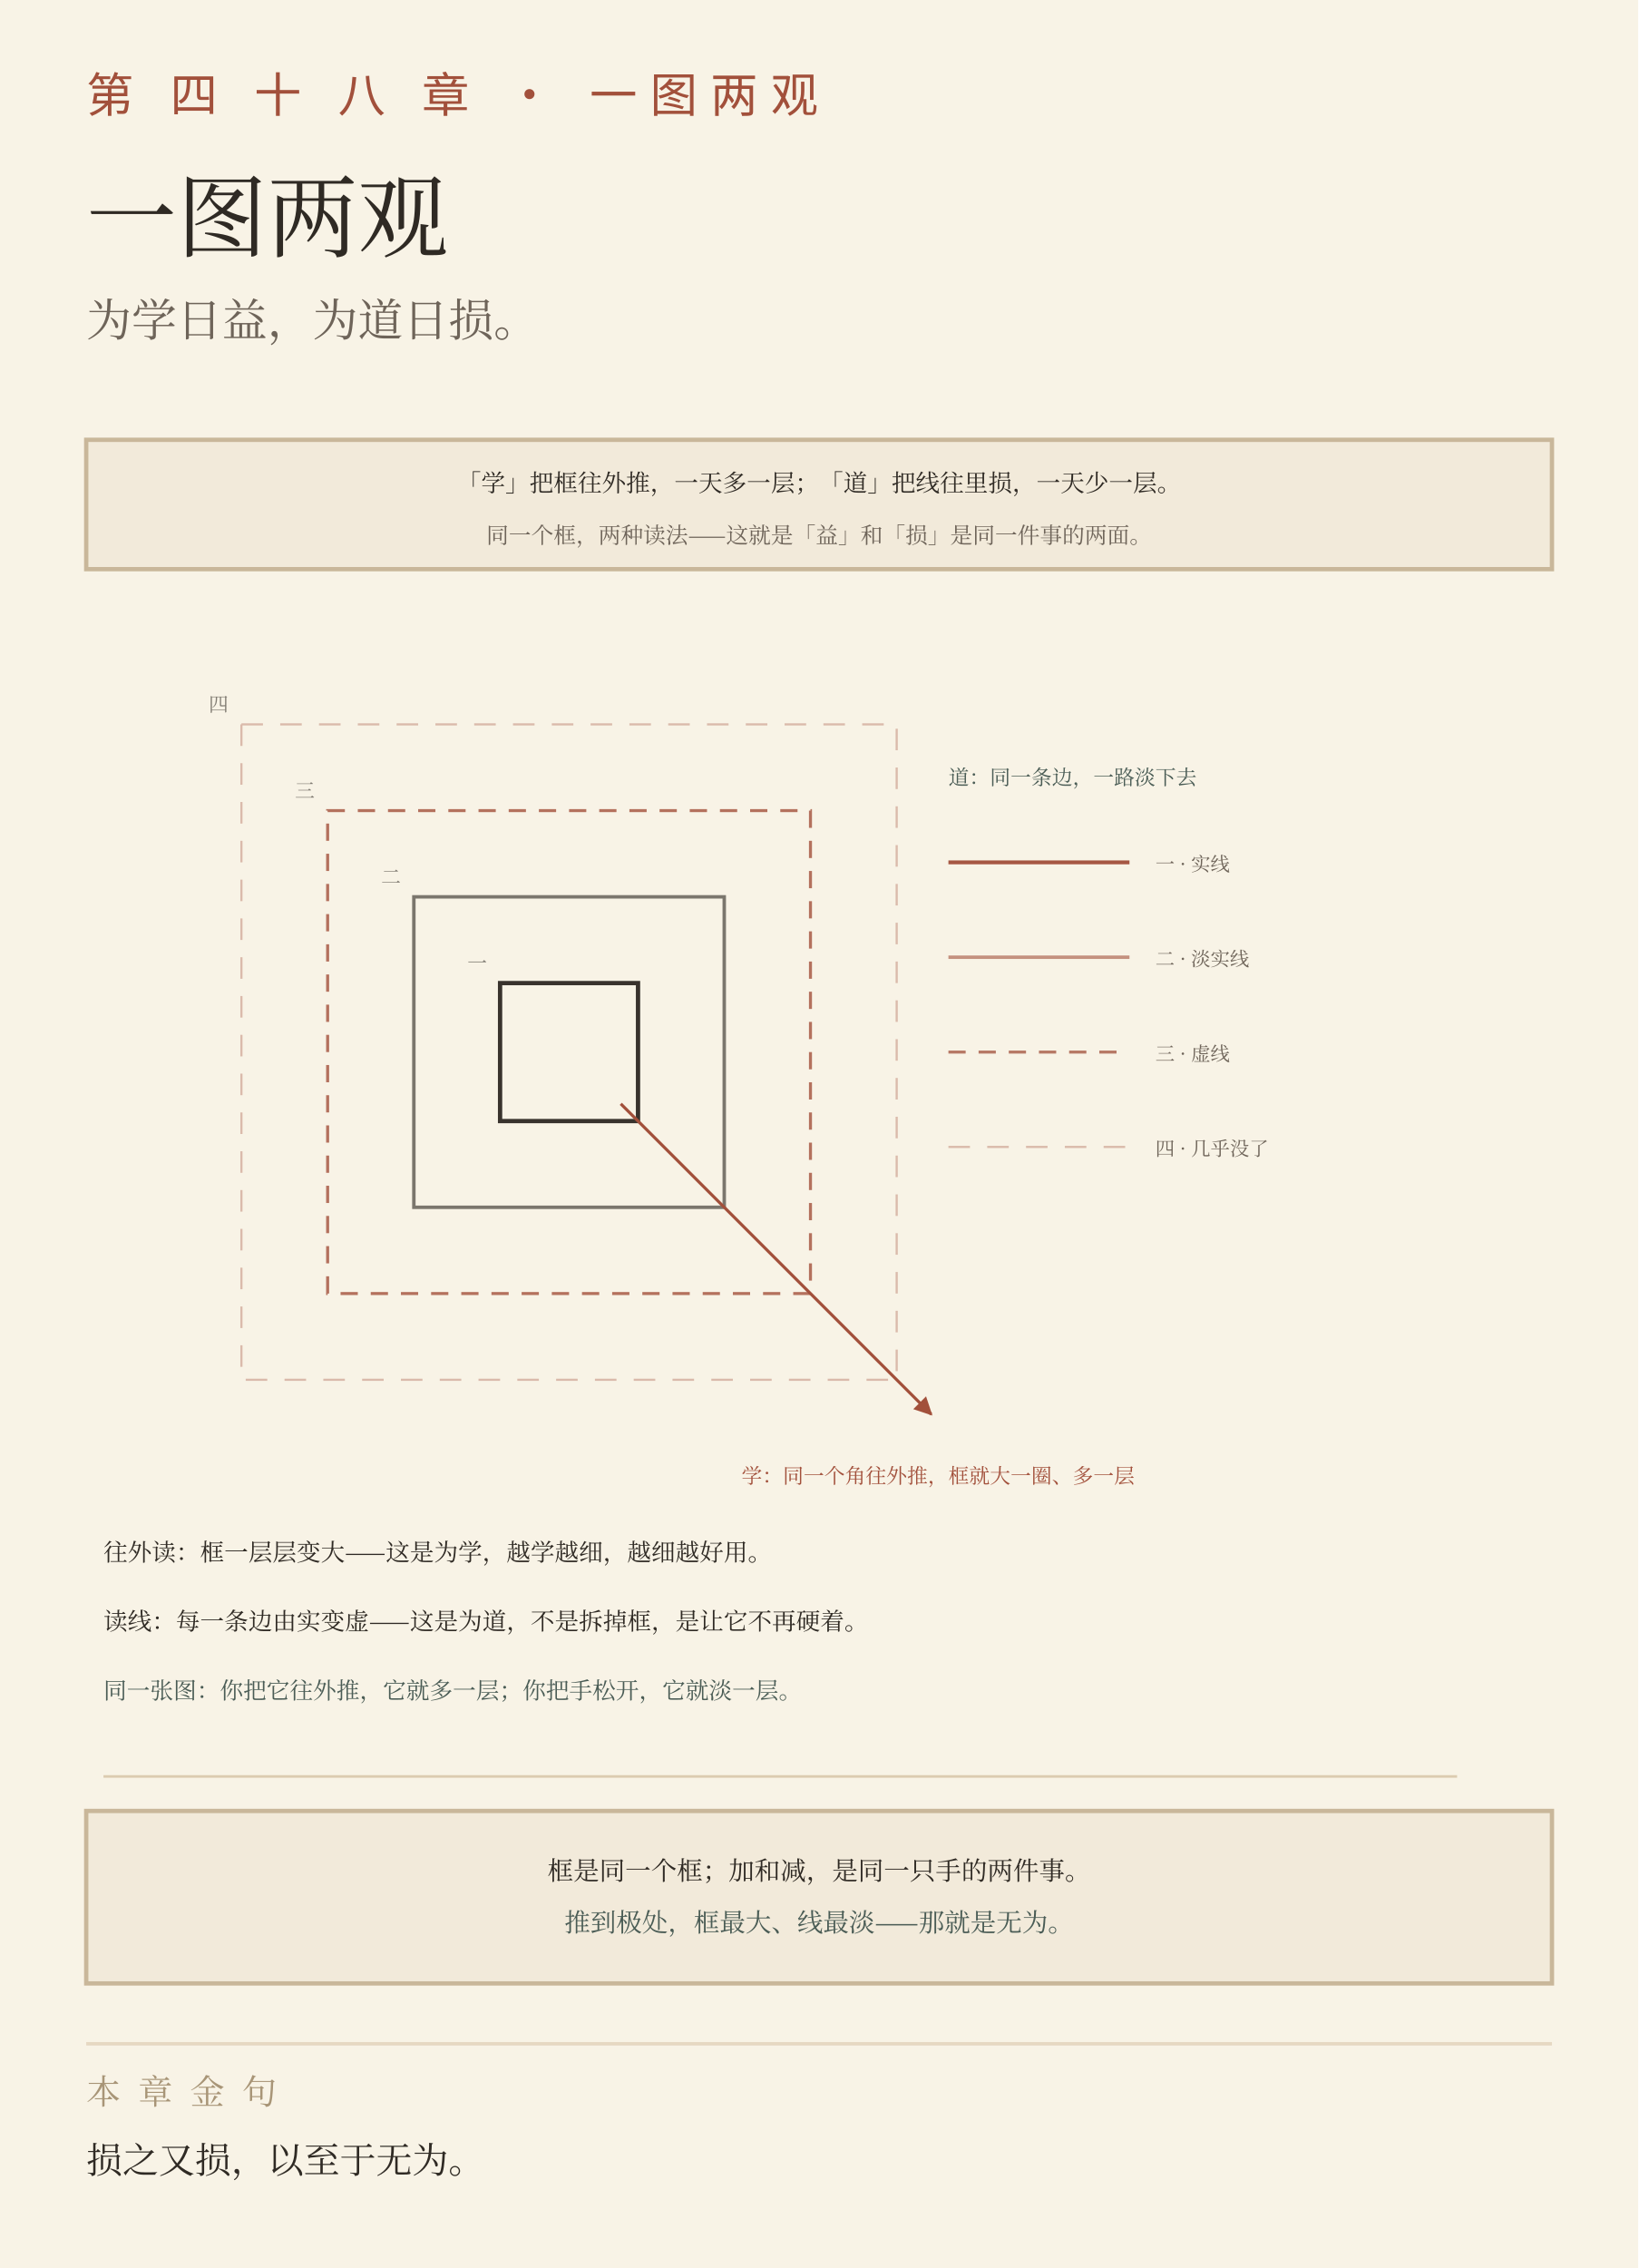
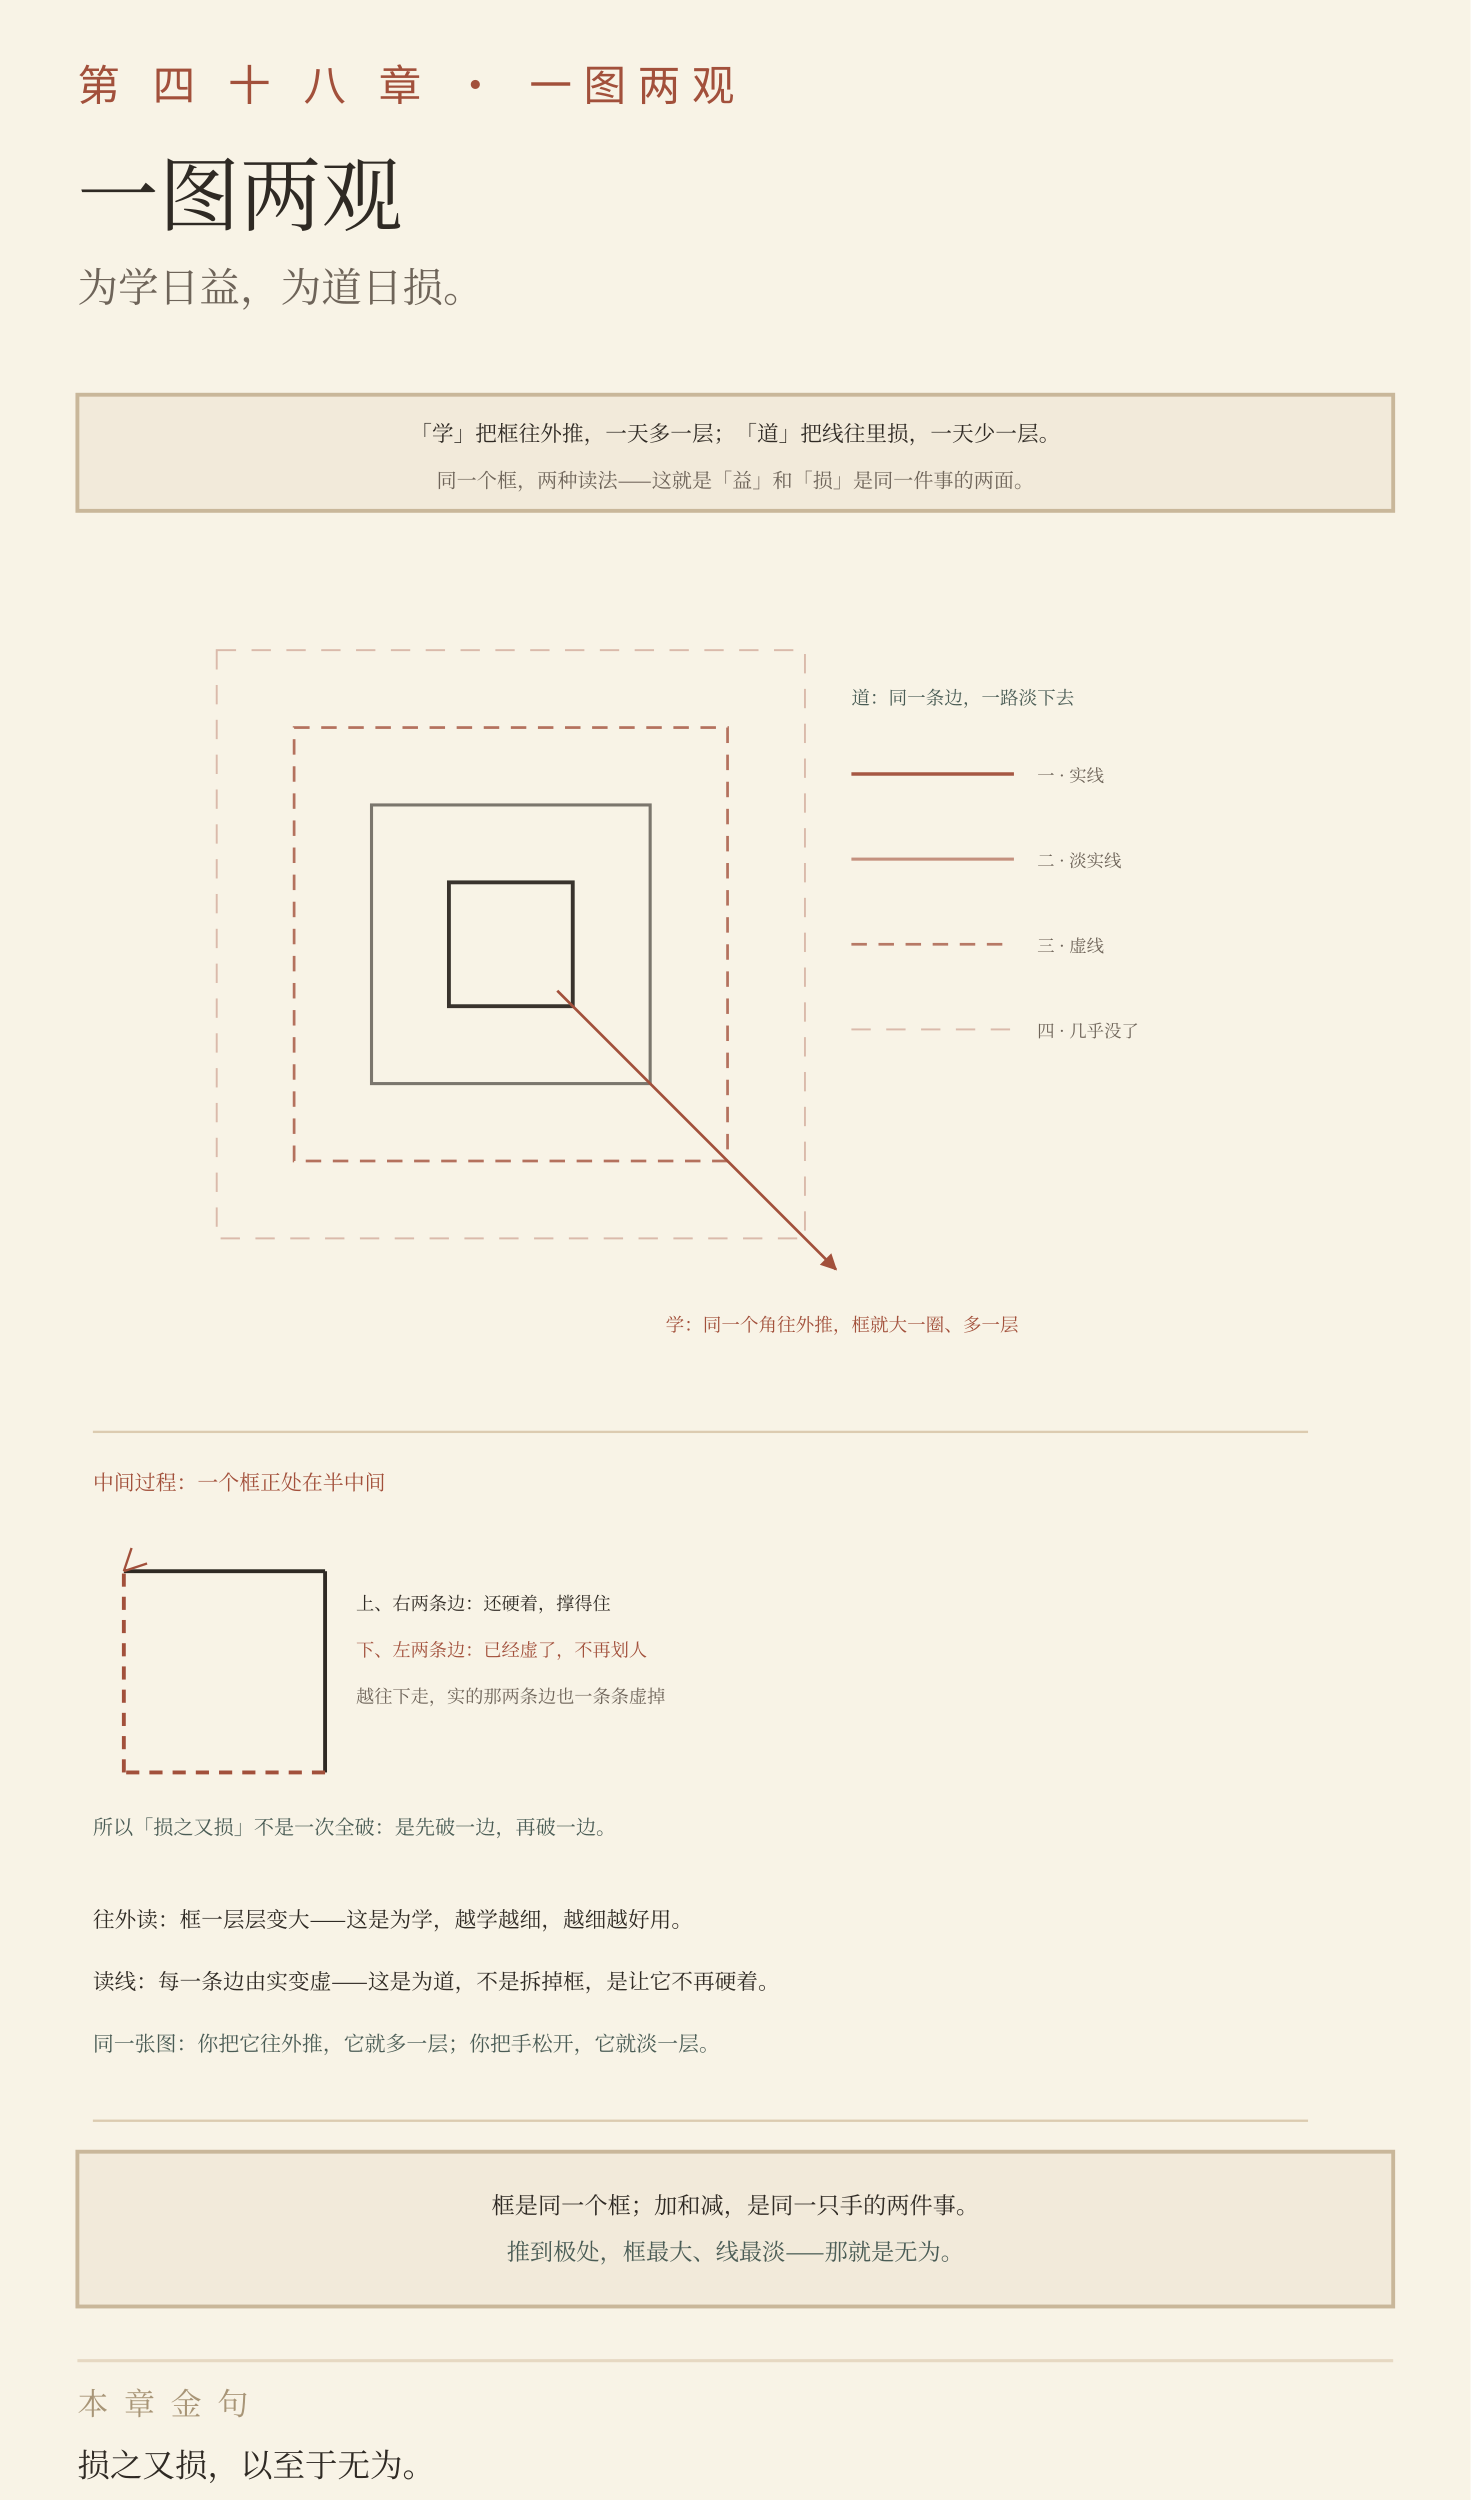
- <svg xmlns="http://www.w3.org/2000/svg" viewBox="0 0 380 526" role="img" aria-label="同一张框：往外推是学，把手松是道" font-family="'Noto Serif CJK SC','Noto Serif SC','Songti SC',serif">
+ <svg xmlns="http://www.w3.org/2000/svg" viewBox="0 0 380 646" role="img" aria-label="同一张框：往外推是学，把手松是道" font-family="'Noto Serif CJK SC','Noto Serif SC','Songti SC',serif">
  <defs>
    <marker id="arr" viewBox="0 0 10 10" refX="9" refY="5" markerWidth="6" markerHeight="6" orient="auto">
      <path d="M0 0 L10 5 L0 10 z" fill="#6E6459" />
    </marker>
    <marker id="arr2" viewBox="0 0 10 10" refX="9" refY="5" markerWidth="6" markerHeight="6" orient="auto">
      <path d="M0 0 L10 5 L0 10 z" fill="#4A5C55" />
    </marker>
    <marker id="arrL" viewBox="0 0 10 10" refX="1" refY="5" markerWidth="6" markerHeight="6" orient="auto">
      <path d="M10 0 L0 5 L10 10 z" fill="#4A5C55" />
    </marker>
    <marker id="arrS" viewBox="0 0 10 10" refX="9" refY="5" markerWidth="6" markerHeight="6" orient="auto">
      <path d="M0 0 L10 5 L0 10 z" fill="#A2503B" />
    </marker>
  </defs>
-   <rect x="0" y="0" width="380" height="526" fill="#F8F3E6" />
+   <rect x="0" y="0" width="380" height="646" fill="#F8F3E6" />
  <text x="20" y="26" font-size="11" fill="#A2503B" font-family="'Noto Sans CJK SC','Noto Sans SC',sans-serif" letter-spacing="3">第 四 十 八 章 · 一图两观</text>
  <text x="20" y="58" font-size="21" fill="#2F2A24">一图两观</text>
  <text x="20" y="78" font-size="10.5" fill="#6E6459">为学日益，为道日损。</text>
  <rect x="20" y="102" width="340" height="30" fill="#F2EADA" stroke="#C9B79A" stroke-width="1.0" />
  <text x="190" y="114" font-size="5.6" fill="#2F2A24" text-anchor="middle">「学」把框往外推，一天多一层；「道」把线往里损，一天少一层。</text>
  <text x="190" y="126" font-size="5.2" fill="#6E6459" text-anchor="middle">同一个框，两种读法——这就是「益」和「损」是同一件事的两面。</text>
  <rect x="116" y="228" width="32" height="32" fill="none" stroke="#2F2A24" stroke-width="1" opacity="0.95" />
  <rect x="96" y="208" width="72" height="72" fill="none" stroke="#2F2A24" stroke-width="0.8" opacity="0.62" />
  <rect x="76" y="188" width="112" height="112" fill="none" stroke="#A2503B" stroke-width="0.7" opacity="0.8" stroke-dasharray="4 3" />
  <rect x="56" y="168" width="152" height="152" fill="none" stroke="#A2503B" stroke-width="0.5" opacity="0.35" stroke-dasharray="5 4" />
  <line x1="144" y1="256" x2="216" y2="328" stroke="#A2503B" stroke-width="0.7" marker-end="url(#arrS)" />
  <text x="172" y="344" font-size="4.8" fill="#A2503B">学：同一个角往外推，框就大一圈、多一层</text>
  <text x="220" y="182" font-size="4.8" fill="#4A5C55">道：同一条边，一路淡下去</text>
  <line x1="220" y1="200" x2="262" y2="200" stroke="#A2503B" stroke-width="0.9" opacity="0.95" />
  <text x="268" y="202" font-size="4.5" fill="#6E6459">一 · 实线</text>
  <line x1="220" y1="222" x2="262" y2="222" stroke="#A2503B" stroke-width="0.8" opacity="0.6" />
  <text x="268" y="224" font-size="4.5" fill="#6E6459">二 · 淡实线</text>
  <line x1="220" y1="244" x2="262" y2="244" stroke="#A2503B" stroke-width="0.7" opacity="0.75" stroke-dasharray="4 3" />
  <text x="268" y="246" font-size="4.5" fill="#6E6459">三 · 虚线</text>
  <line x1="220" y1="266" x2="262" y2="266" stroke="#A2503B" stroke-width="0.5" opacity="0.35" stroke-dasharray="5 4" />
  <text x="268" y="268" font-size="4.5" fill="#6E6459">四 · 几乎没了</text>
-   <text x="113" y="225" font-size="4.6" fill="#2F2A24" text-anchor="end" opacity="0.6">一</text>
-   <text x="93" y="205" font-size="4.6" fill="#2F2A24" text-anchor="end" opacity="0.6">二</text>
-   <text x="73" y="185" font-size="4.6" fill="#2F2A24" text-anchor="end" opacity="0.6">三</text>
-   <text x="53" y="165" font-size="4.6" fill="#2F2A24" text-anchor="end" opacity="0.6">四</text>
-   <text x="24" y="362" font-size="5.6" fill="#2F2A24">往外读：框一层层变大——这是为学，越学越细，越细越好用。</text>
-   <text x="24" y="378" font-size="5.6" fill="#2F2A24">读线：每一条边由实变虚——这是为道，不是拆掉框，是让它不再硬着。</text>
-   <text x="24" y="394" font-size="5.4" fill="#4A5C55">同一张图：你把它往外推，它就多一层；你把手松开，它就淡一层。</text>
-   <line x1="24" y1="412" x2="338" y2="412" stroke="#DCCBB0" stroke-width="0.6" />
-   <rect x="20" y="420" width="340" height="40" fill="#F2EADA" stroke="#C9B79A" stroke-width="1.0" />
-   <text x="190" y="436" font-size="6.0" fill="#2F2A24" text-anchor="middle">框是同一个框；加和减，是同一只手的两件事。</text>
-   <text x="190" y="448" font-size="6.0" fill="#4A5C55" text-anchor="middle">推到极处，框最大、线最淡——那就是无为。</text>
-   <line x1="20" y1="474" x2="360" y2="474" stroke="#E6D8C2" stroke-width="0.8" />
-   <text x="20" y="488" font-size="8.0" fill="#A89577" letter-spacing="1">本 章 金 句</text>
-   <text x="20" y="504" font-size="8.4" fill="#2F2A24">损之又损，以至于无为。</text>
+   <line x1="24" y1="370" x2="338" y2="370" stroke="#DCCBB0" stroke-width="0.6" />
+   <text x="24" y="385" font-size="5.4" fill="#A2503B">中间过程：一个框正处在半中间</text>
+   <line x1="32" y1="406" x2="84" y2="406" stroke="#2F2A24" stroke-width="1" />
+   <line x1="84" y1="406" x2="84" y2="458" stroke="#2F2A24" stroke-width="1" />
+   <line x1="84" y1="458" x2="32" y2="458" stroke="#A2503B" stroke-width="1" stroke-dasharray="3.4 2.6" />
+   <line x1="32" y1="458" x2="32" y2="406" stroke="#A2503B" stroke-width="1" stroke-dasharray="3.4 2.6" />
+   <path d="M32,406 l6,-2 M32,406 l2,-6" stroke="#A2503B" stroke-width="0.6" fill="none" />
+   <text x="92" y="416" font-size="4.7" fill="#2F2A24">上、右两条边：还硬着，撑得住</text>
+   <text x="92" y="428" font-size="4.7" fill="#A2503B">下、左两条边：已经虚了，不再划人</text>
+   <text x="92" y="440" font-size="4.7" fill="#6E6459">越往下走，实的那两条边也一条条虚掉</text>
+   <text x="24" y="474" font-size="5.2" fill="#4A5C55">所以「损之又损」不是一次全破：是先破一边，再破一边。</text>
+   <text x="24" y="498" font-size="5.6" fill="#2F2A24">往外读：框一层层变大——这是为学，越学越细，越细越好用。</text>
+   <text x="24" y="514" font-size="5.6" fill="#2F2A24">读线：每一条边由实变虚——这是为道，不是拆掉框，是让它不再硬着。</text>
+   <text x="24" y="530" font-size="5.4" fill="#4A5C55">同一张图：你把它往外推，它就多一层；你把手松开，它就淡一层。</text>
+   <line x1="24" y1="548" x2="338" y2="548" stroke="#DCCBB0" stroke-width="0.6" />
+   <rect x="20" y="556" width="340" height="40" fill="#F2EADA" stroke="#C9B79A" stroke-width="1.0" />
+   <text x="190" y="572" font-size="6.0" fill="#2F2A24" text-anchor="middle">框是同一个框；加和减，是同一只手的两件事。</text>
+   <text x="190" y="584" font-size="6.0" fill="#4A5C55" text-anchor="middle">推到极处，框最大、线最淡——那就是无为。</text>
+   <line x1="20" y1="610" x2="360" y2="610" stroke="#E6D8C2" stroke-width="0.8" />
+   <text x="20" y="624" font-size="8.0" fill="#A89577" letter-spacing="1">本 章 金 句</text>
+   <text x="20" y="640" font-size="8.4" fill="#2F2A24">损之又损，以至于无为。</text>
</svg>
